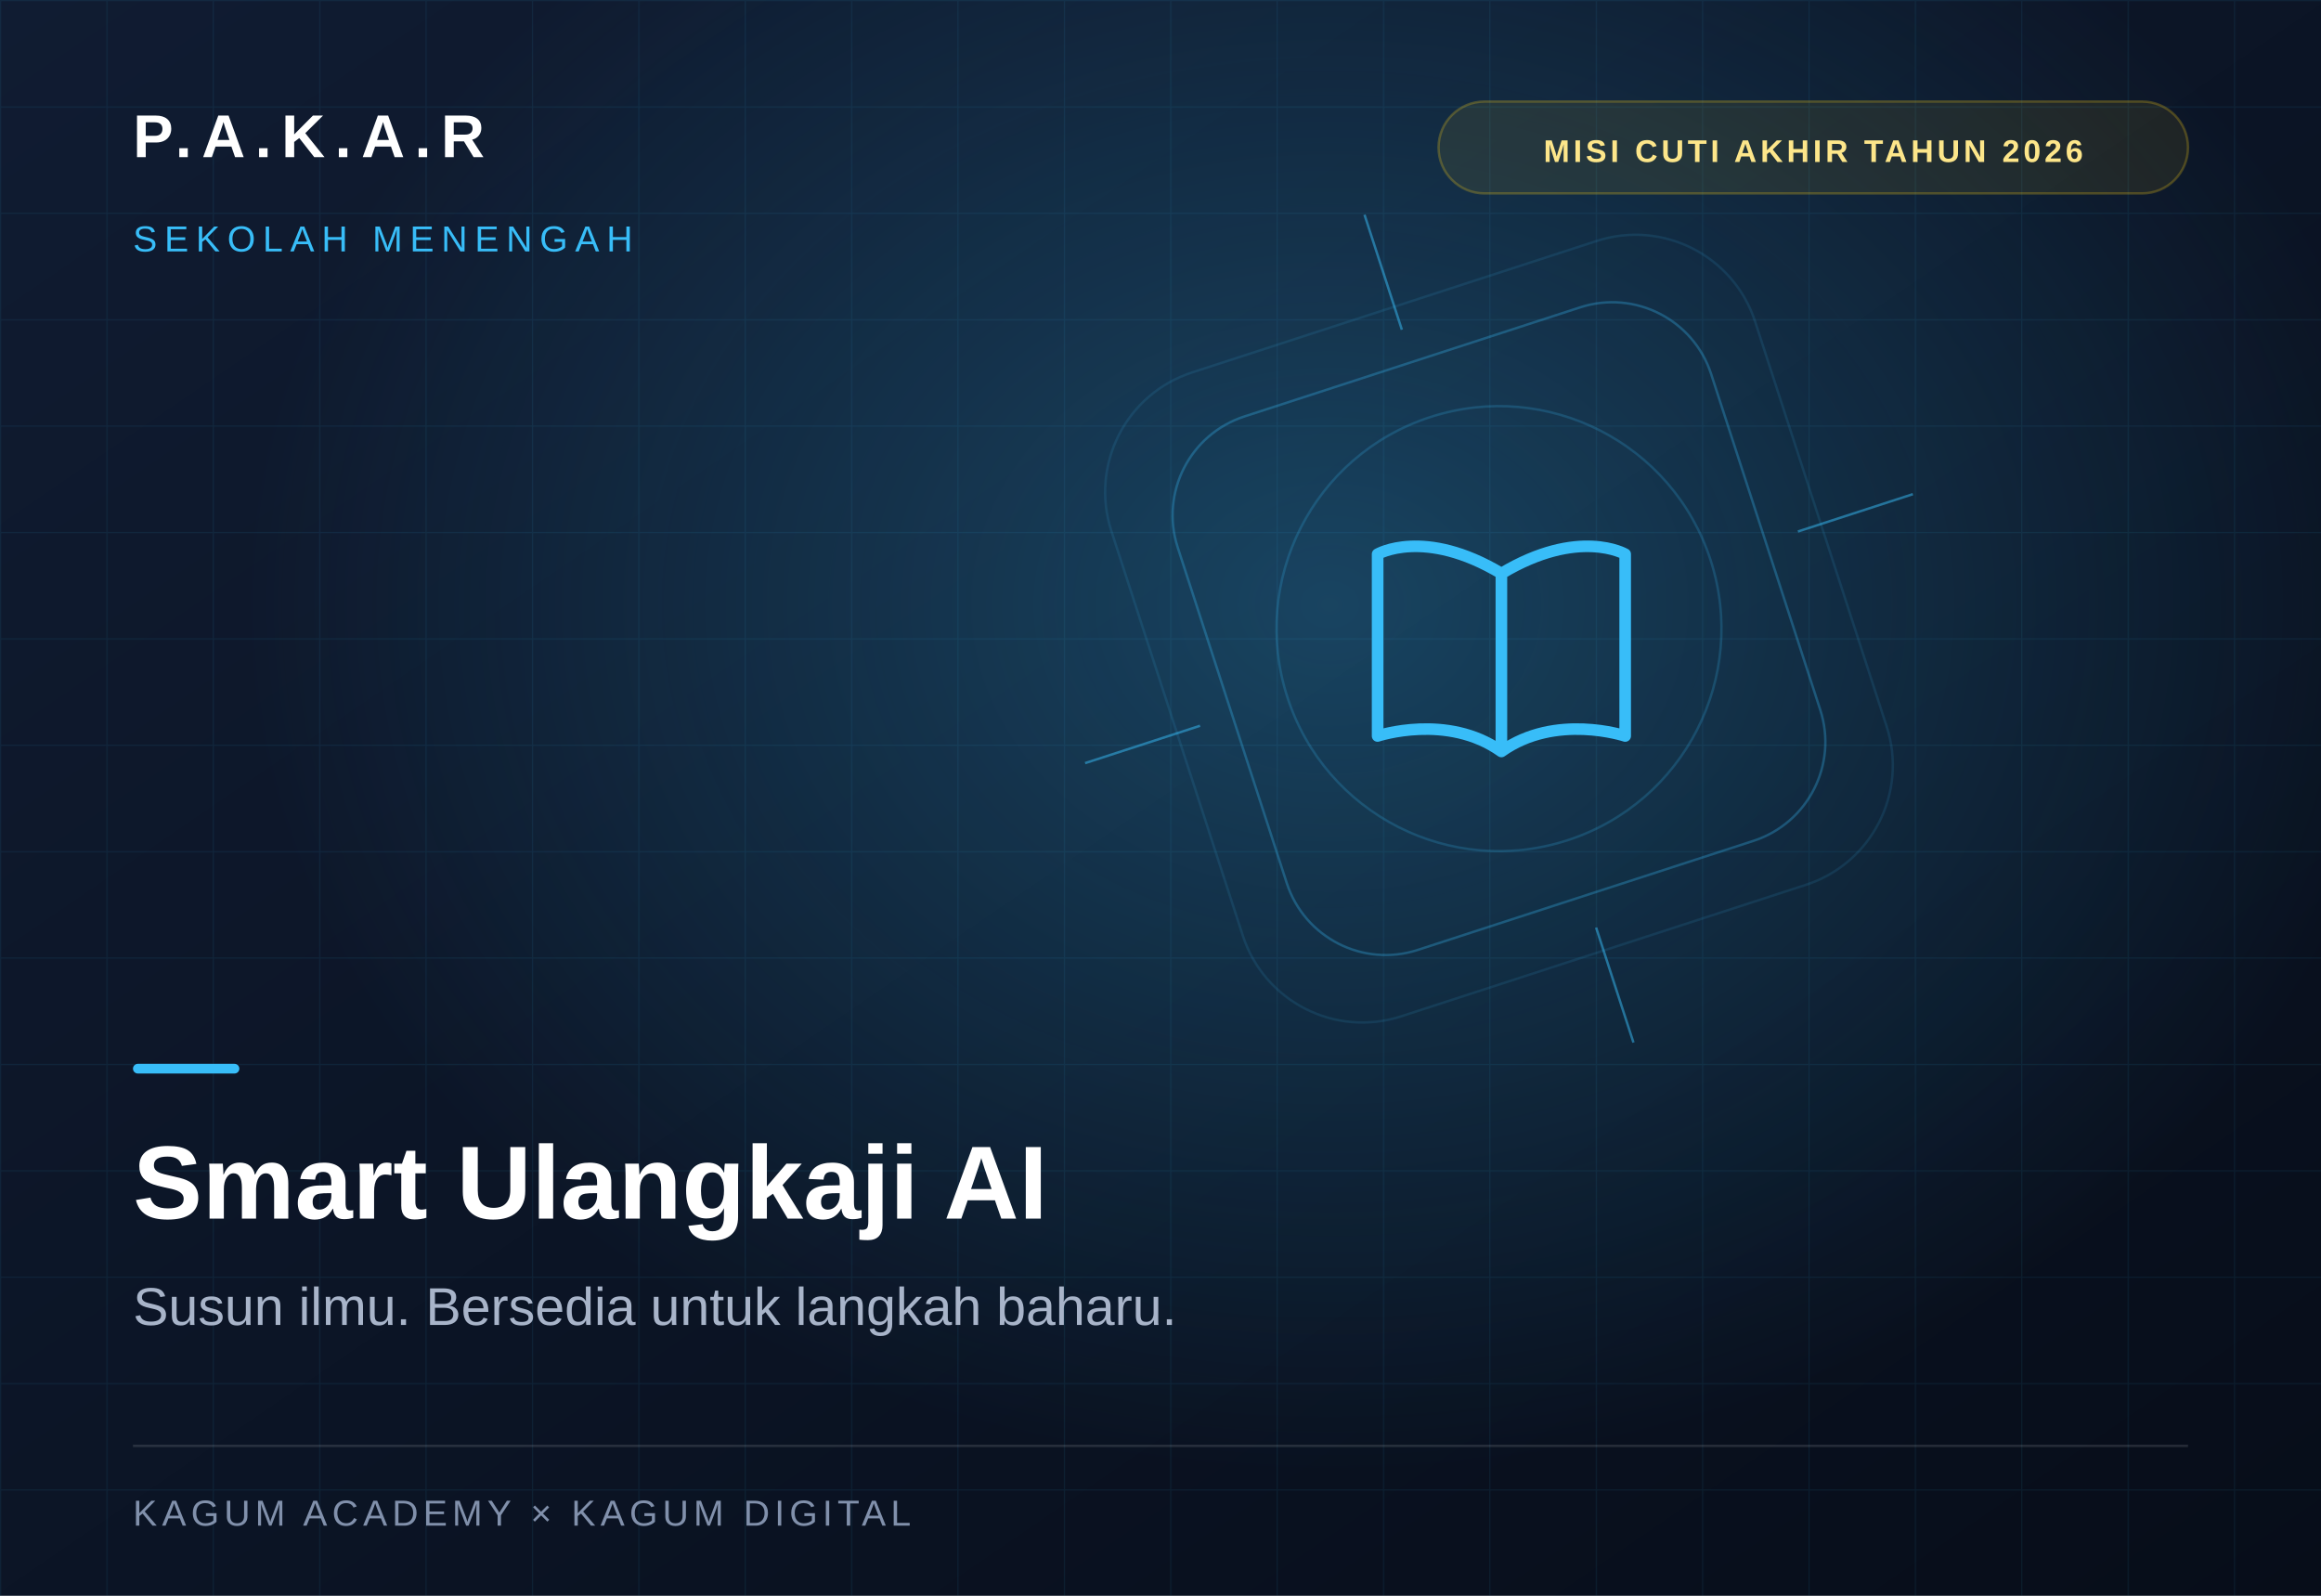
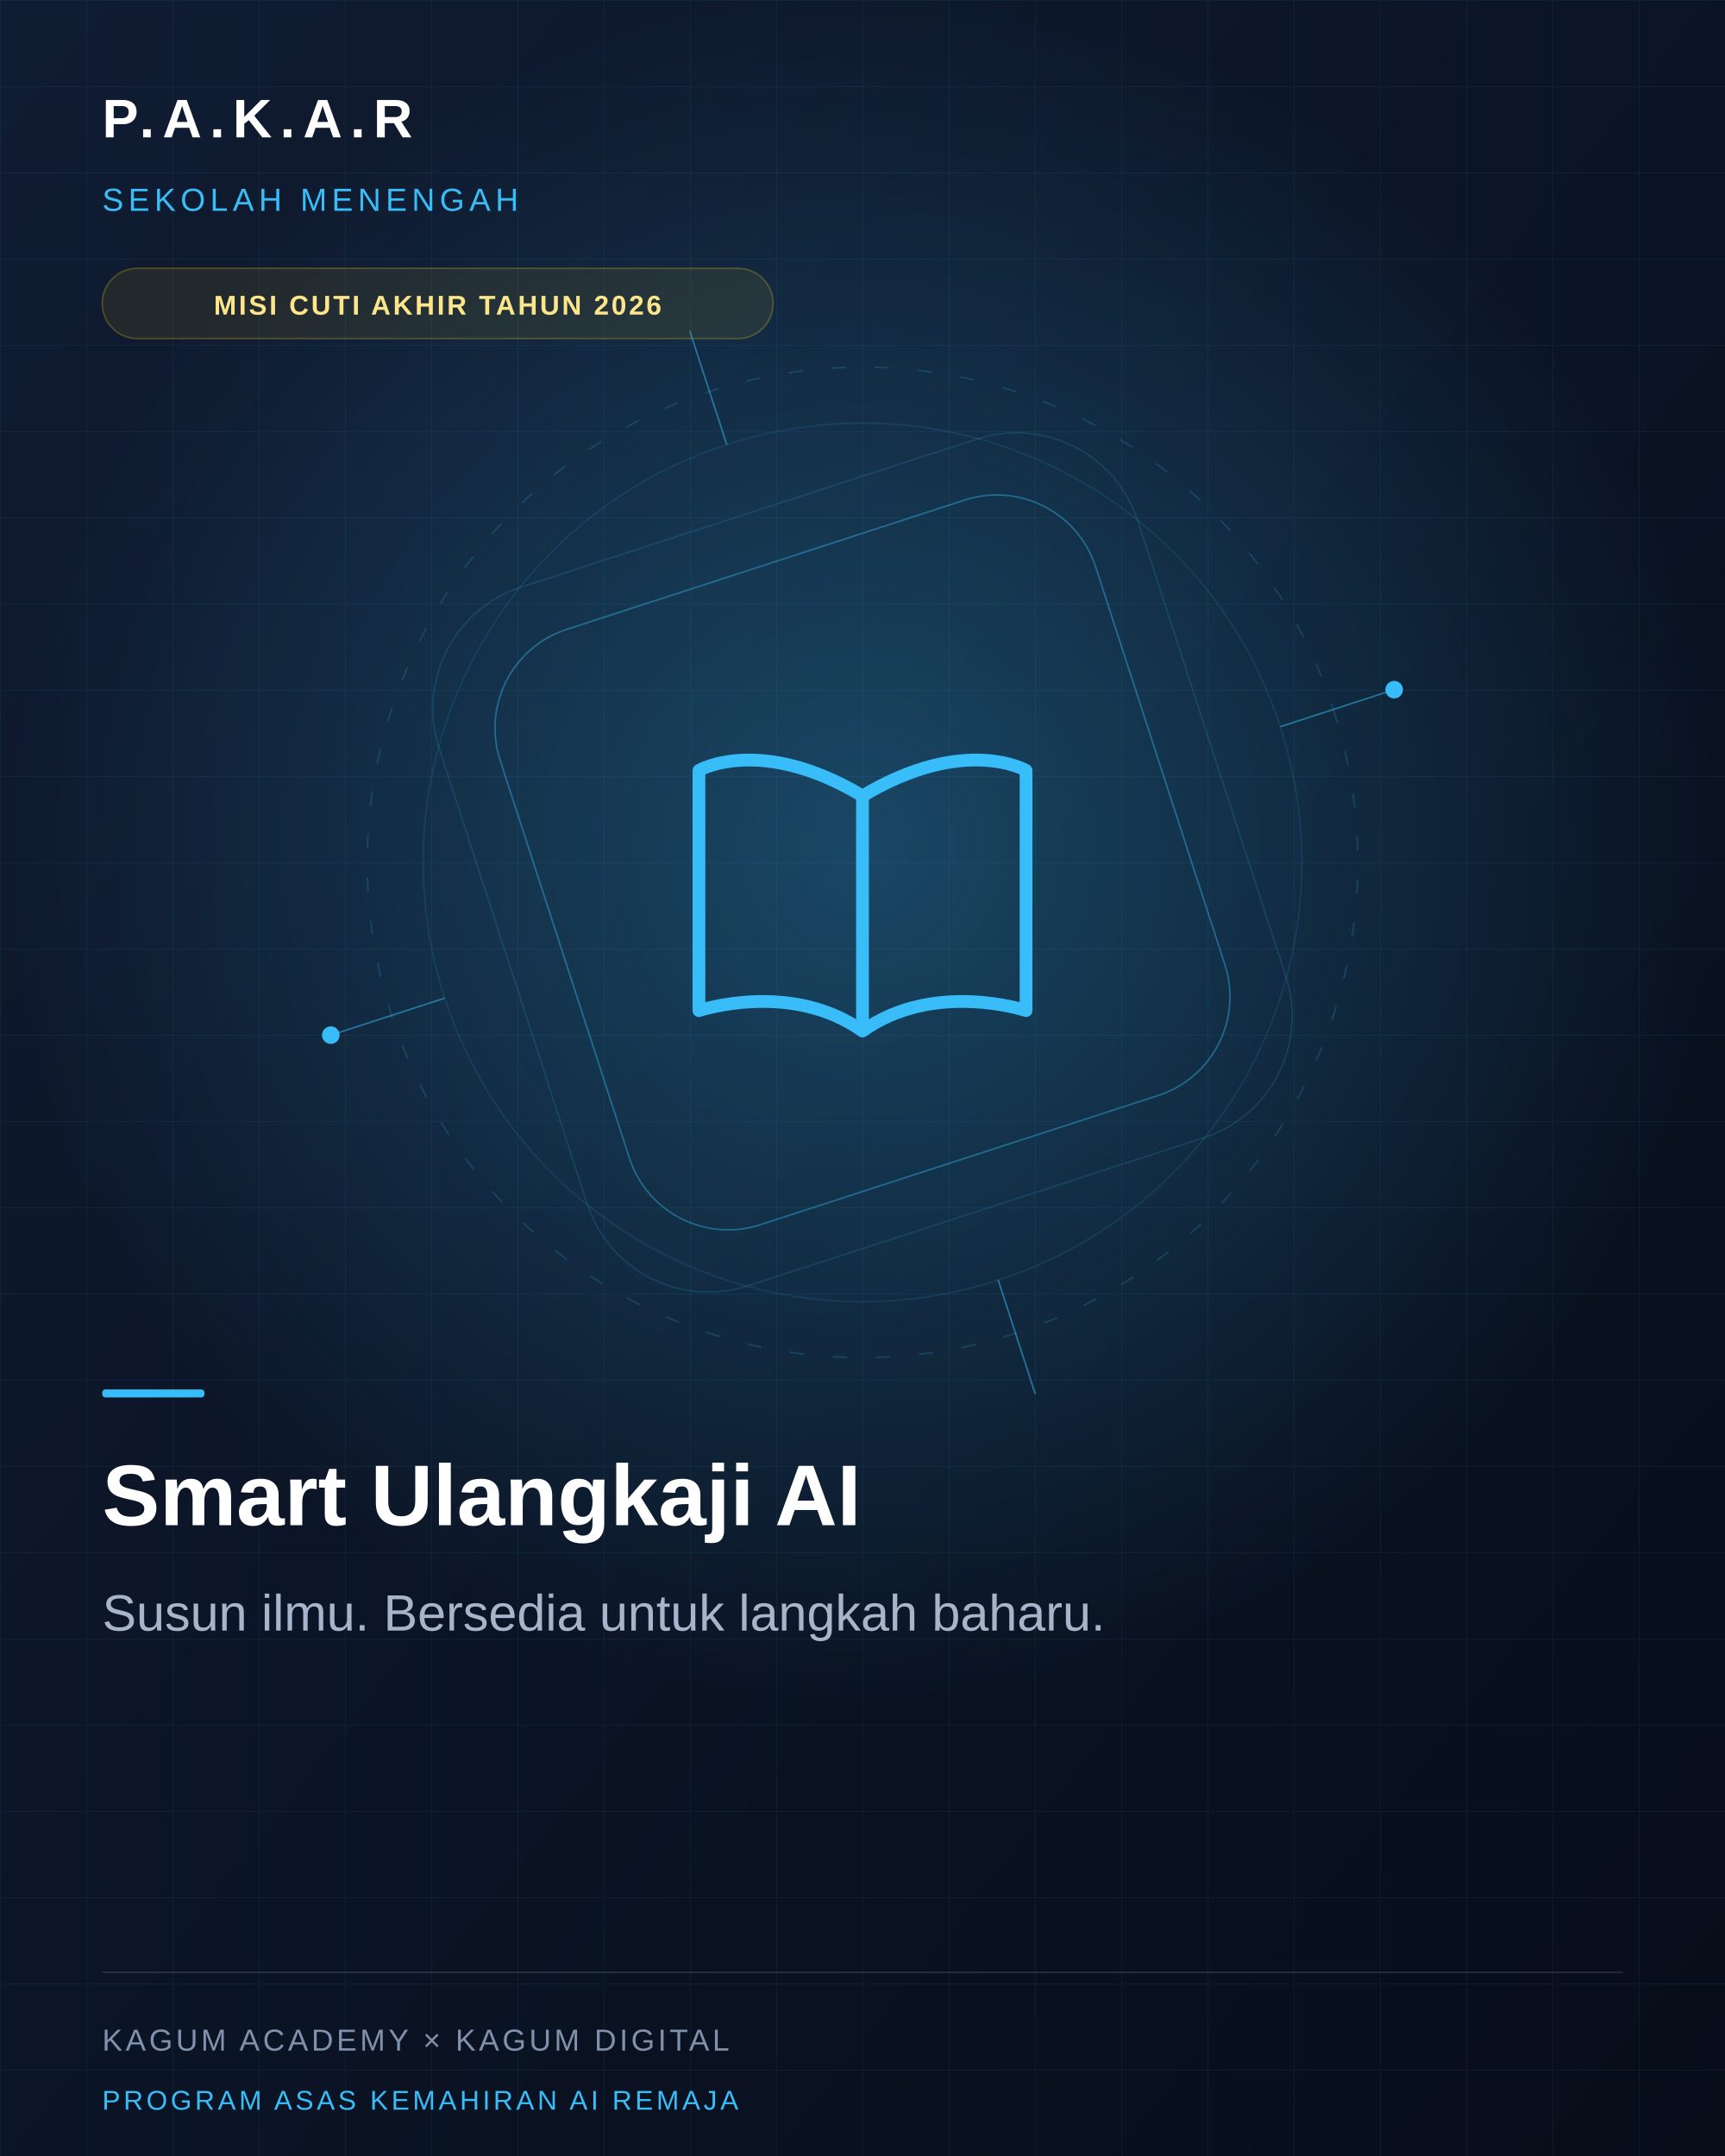
- <svg xmlns="http://www.w3.org/2000/svg" width="960" height="660" viewBox="0 0 960 660">
+ <svg xmlns="http://www.w3.org/2000/svg" width="1080" height="1350" viewBox="0 0 1080 1350">
  <defs>
    <radialGradient id="glow">
-       <stop stop-color="#38bdf8" stop-opacity=".28" />
+       <stop stop-color="#38bdf8" stop-opacity=".3" />
      <stop offset="1" stop-color="#38bdf8" stop-opacity="0" />
    </radialGradient>
-     <pattern id="grid" width="44" height="44" patternUnits="userSpaceOnUse">
-       <path d="M44 0H0v44" fill="none" stroke="#38bdf8" stroke-opacity=".08" />
+     <pattern id="grid" width="54" height="54" patternUnits="userSpaceOnUse">
+       <path d="M54 0H0v54" fill="none" stroke="#38bdf8" stroke-opacity=".08" />
    </pattern>
    <linearGradient id="bg" x2="1" y2="1">
      <stop stop-color="#101c32" />
      <stop offset="1" stop-color="#070d19" />
    </linearGradient>
  </defs>
-   <rect width="960" height="660" fill="url(#bg)" />
-   <rect width="960" height="660" fill="url(#grid)" />
-   <ellipse cx="550" cy="250" rx="450" ry="360" fill="url(#glow)" />
-   <g transform="translate(620 260) rotate(-18)" fill="none" stroke="#38bdf8">
-     <rect x="-140" y="-140" width="280" height="280" rx="52" opacity=".12" />
-     <rect x="-116" y="-116" width="232" height="232" rx="43" opacity=".3" />
-     <circle r="92" opacity=".2" />
-     <path d="M-180 0h50m260 0h50M0-180v50m0 260v50" opacity=".5" />
+   <rect width="1080" height="1350" fill="url(#bg)" />
+   <rect width="1080" height="1350" fill="url(#grid)" />
+   <ellipse cx="540" cy="530" rx="540" ry="540" fill="url(#glow)" />
+   <text x="64" y="86" fill="#fff" font-family="Arial,sans-serif" font-size="34" font-weight="700" letter-spacing="5">P.A.K.A.R</text>
+   <text x="64" y="132" fill="#38bdf8" font-family="Arial,sans-serif" font-size="20" letter-spacing="3">SEKOLAH MENENGAH</text>
+   <rect x="64" y="168" width="420" height="44" rx="22" fill="#facc1515" stroke="#facc1540" />
+   <text x="274" y="197" fill="#fde68a" text-anchor="middle" font-family="Arial,sans-serif" font-size="17" font-weight="700" letter-spacing="1.5">MISI CUTI AKHIR TAHUN 2026</text>
+   <g transform="translate(540 540) rotate(-18)" fill="none" stroke="#38bdf8">
+     <rect x="-230" y="-230" width="460" height="460" rx="80" opacity=".15" />
+     <rect x="-196" y="-196" width="392" height="392" rx="65" opacity=".4" />
+     <circle r="275" opacity=".12" />
+     <circle r="310" stroke-dasharray="9 18" opacity=".18" />
+     <path d="M-350 0h75m550 0h75M0-350v75m0 550v75" opacity=".5" />
+     <circle cx="-350" r="5" fill="#38bdf8" />
+     <circle cx="350" r="5" fill="#38bdf8" />
  </g>
-   <g transform="translate(557 194) scale(1.6)" fill="none" stroke="#38bdf8" stroke-width="3" stroke-linecap="round" stroke-linejoin="round">
+   <g transform="translate(412 412) scale(3.2)" fill="none" stroke="#38bdf8" stroke-width="2.5" stroke-linecap="round" stroke-linejoin="round">
    <path d="M40 27C20 15 8 22 8 22v47s18-6 32 4c14-10 32-4 32-4V22s-12-7-32 5z M40 27v46" />
  </g>
-   <text x="55" y="65" fill="#fff" font-family="Arial,sans-serif" font-size="25" font-weight="700" letter-spacing="4">P.A.K.A.R</text>
-   <text x="55" y="104" fill="#38bdf8" font-family="Arial,sans-serif" font-size="15" letter-spacing="3">SEKOLAH MENENGAH</text>
-   <rect x="595" y="42" width="310" height="38" rx="19" fill="#facc1515" stroke="#facc1540" />
-   <text x="750" y="67" fill="#fde68a" text-anchor="middle" font-family="Arial,sans-serif" font-size="13" font-weight="700" letter-spacing="1.5">MISI CUTI AKHIR TAHUN 2026</text>
-   <rect x="55" y="440" width="44" height="4" rx="2" fill="#38bdf8" />
-   <text x="55" y="504" fill="#fff" font-family="Arial,sans-serif" font-size="43" font-weight="700">Smart Ulangkaji AI</text>
-   <text x="55" y="548" fill="#a8b4c9" font-family="Arial,sans-serif" font-size="22">Susun ilmu. Bersedia untuk langkah baharu.</text>
-   <path d="M55 598h850" stroke="#fff" stroke-opacity=".12" />
-   <text x="55" y="631" fill="#8190ab" font-family="Arial,sans-serif" font-size="15" letter-spacing="2">KAGUM ACADEMY × KAGUM DIGITAL</text>
+   <rect x="64" y="870" width="64" height="5" rx="2" fill="#38bdf8" />
+   <text x="64" y="955" fill="#fff" font-family="Arial,sans-serif" font-size="54" font-weight="700">
+     <tspan x="64" dy="0">Smart Ulangkaji AI</tspan>
+   </text>
+   <text x="64" y="1021" fill="#a8b4c9" font-family="Arial,sans-serif" font-size="32">
+     <tspan x="64" dy="0">Susun ilmu. Bersedia untuk langkah baharu.</tspan>
+   </text>
+   <path d="M64 1235h952" stroke="#fff" stroke-opacity=".12" />
+   <text x="64" y="1284" fill="#8190ab" font-family="Arial,sans-serif" font-size="19" letter-spacing="2">KAGUM ACADEMY × KAGUM DIGITAL</text>
+   <text x="64" y="1321" fill="#38bdf8" font-family="Arial,sans-serif" font-size="17" letter-spacing="2">PROGRAM ASAS KEMAHIRAN AI REMAJA</text>
</svg>
